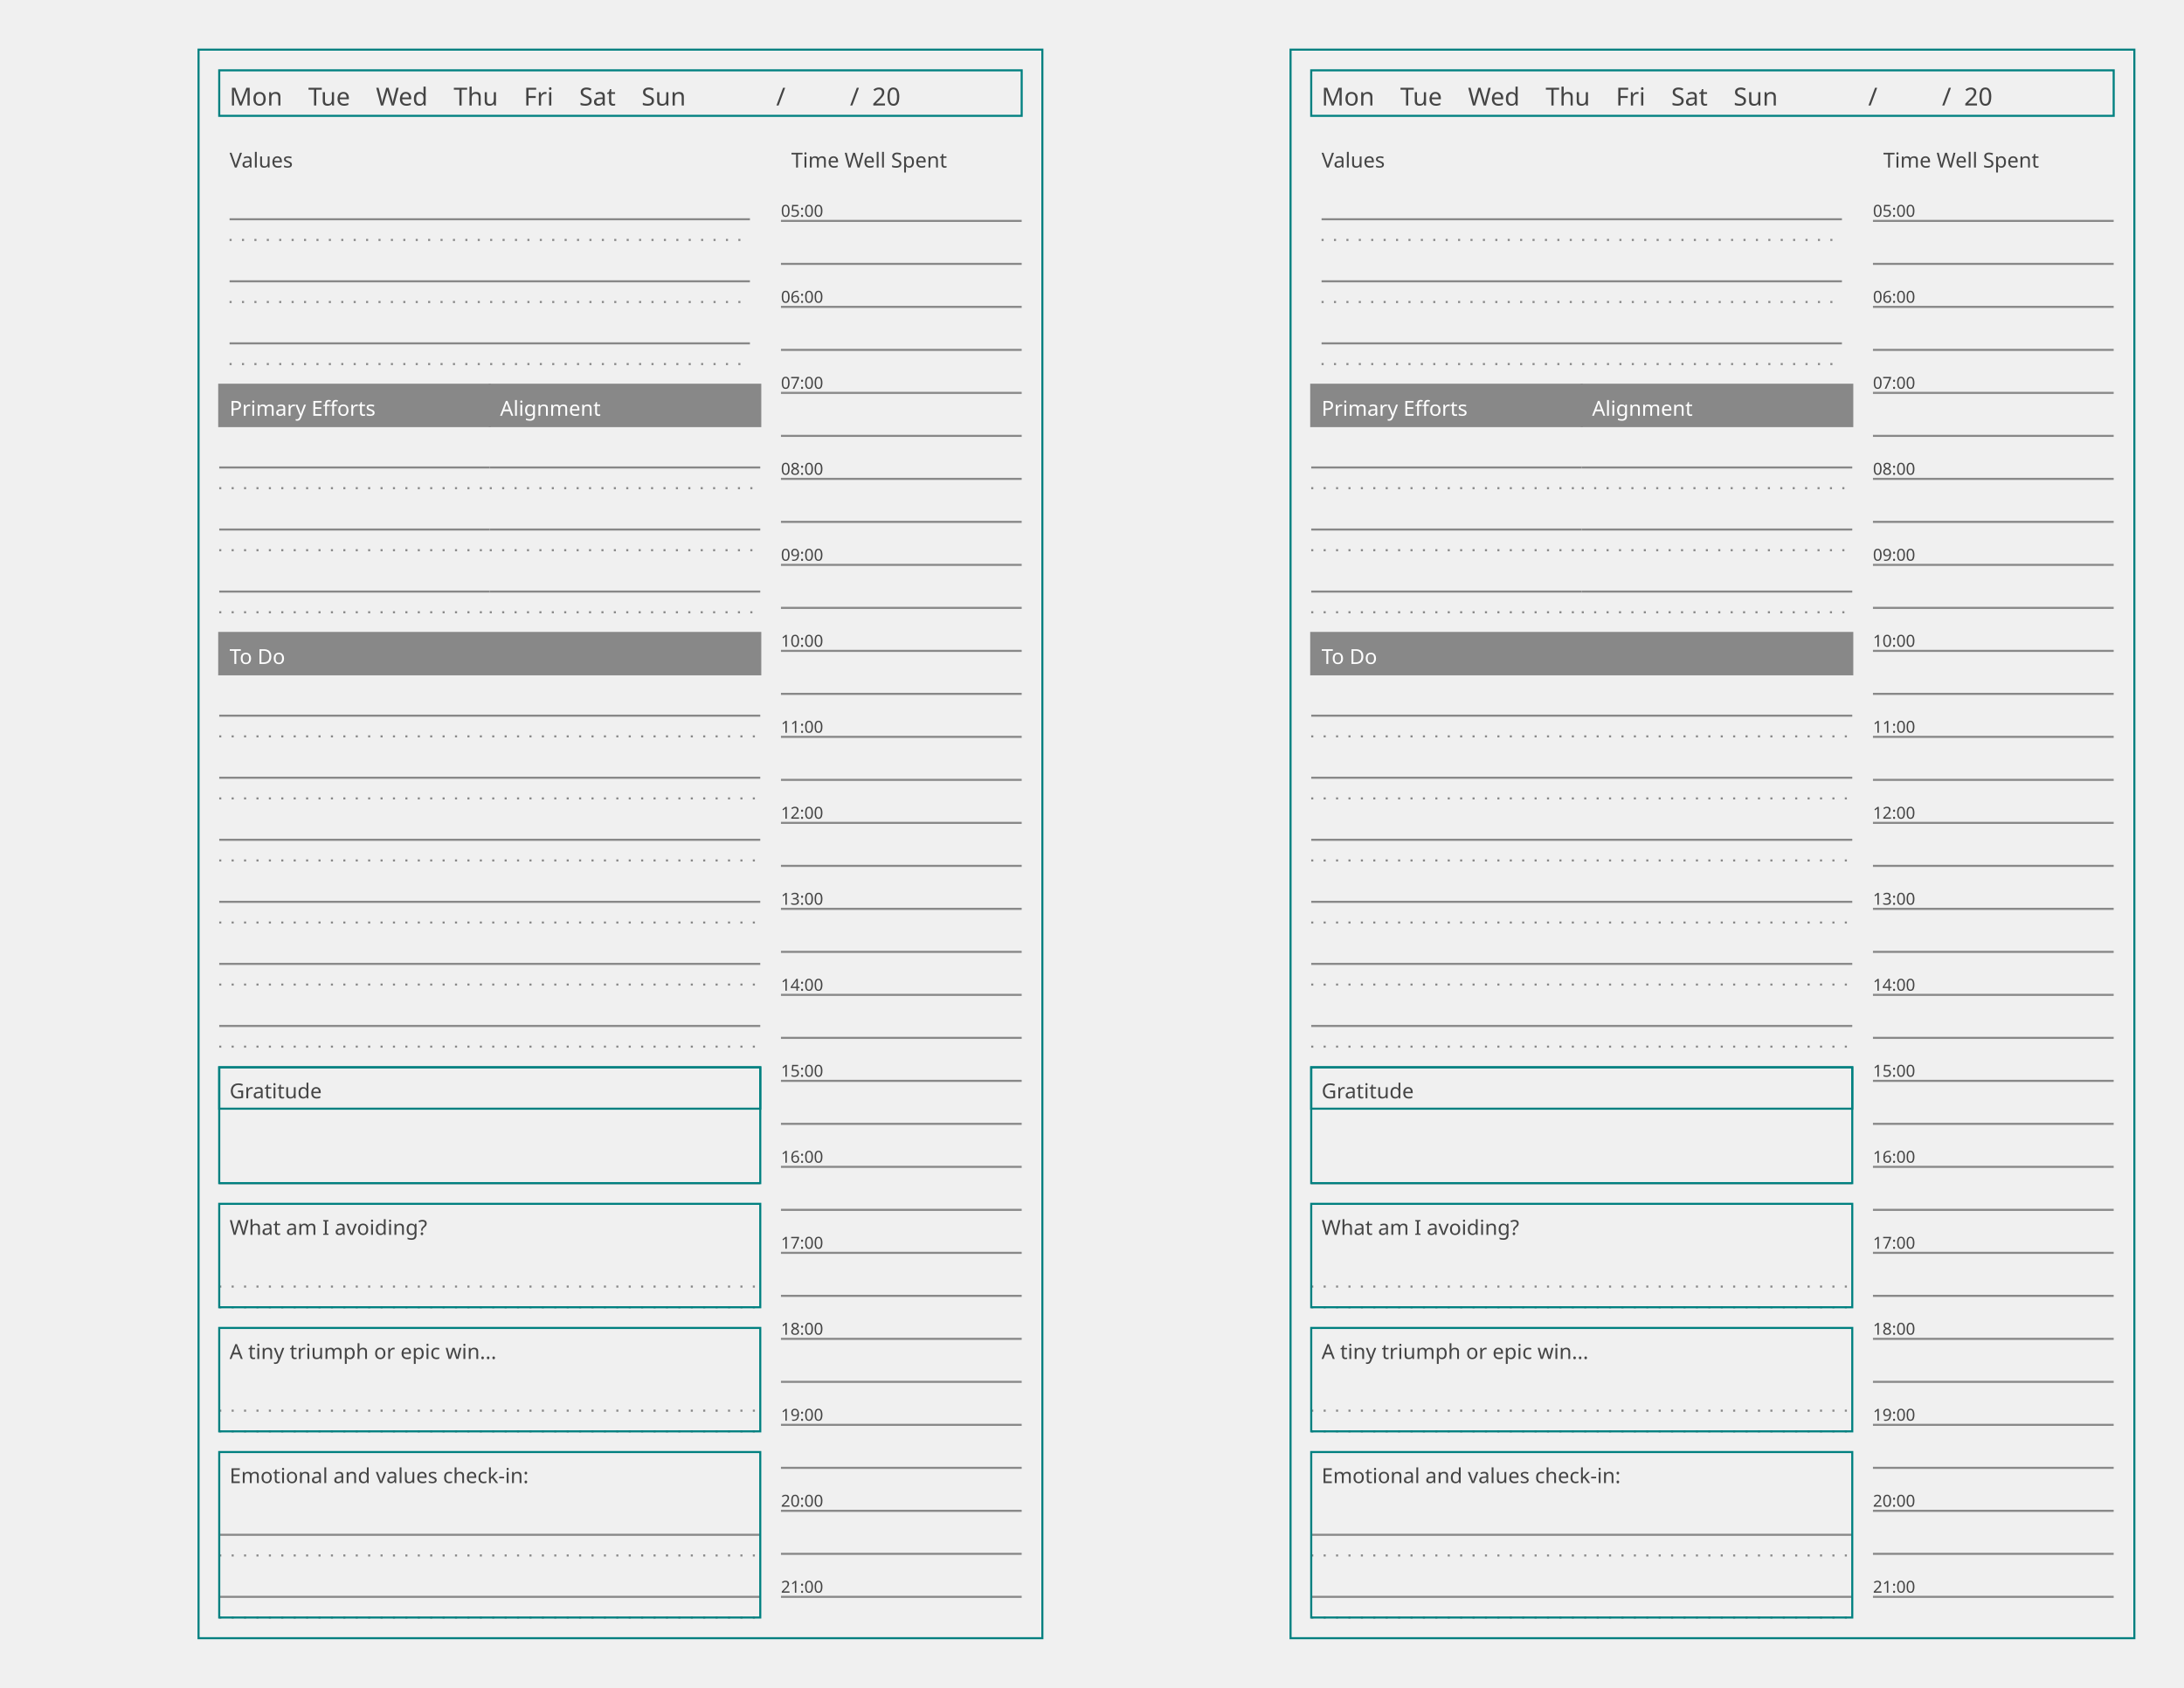
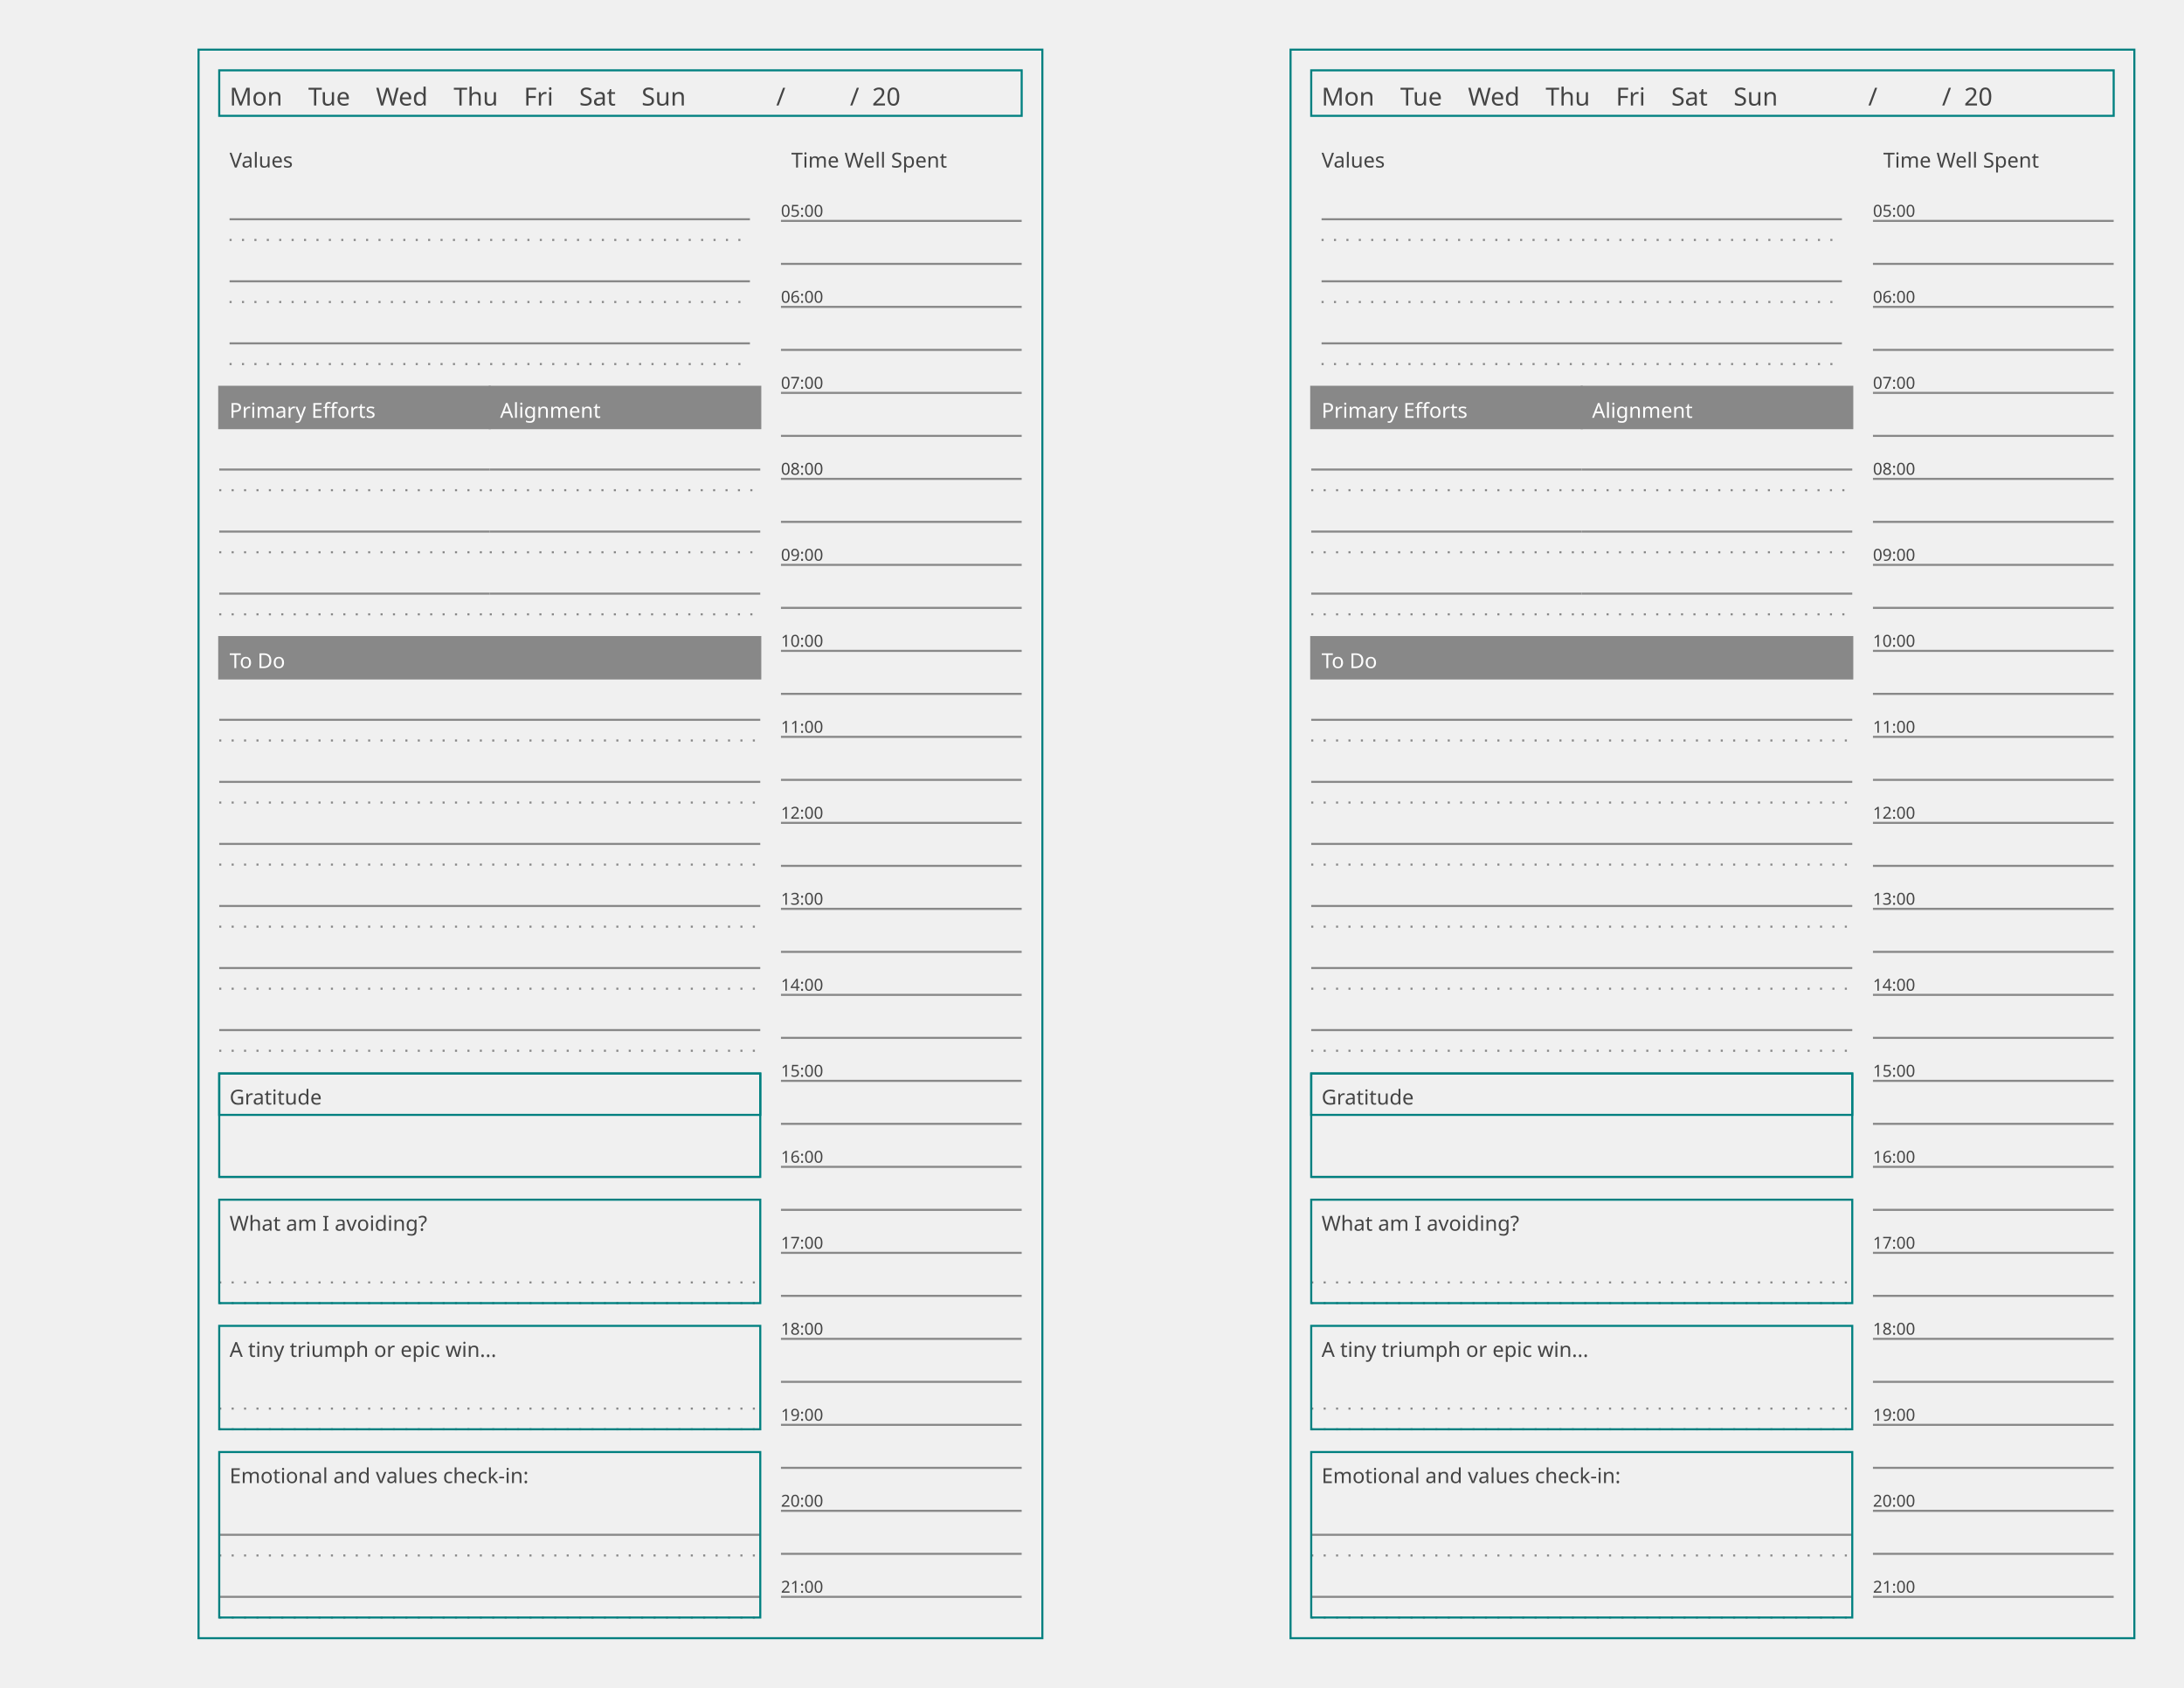
<svg xmlns="http://www.w3.org/2000/svg" baseProfile="tiny" height="8.5in" version="1.2" width="11in">
  <defs />
  <g transform="translate(96, 24.0)">
    <rect fill="none" height="768.0" stroke="#008080" width="408.0" x="0" y="0" />
    <g transform="translate(10, 10)">
      <rect fill="none" height="22" stroke="#008080" stroke-width="1" width="388.0" x="0" y="0" />
      <text alignment-baseline="text-after-edge" fill="#444444" font-family="Trebuchet MS" font-size="12" text-anchor="start" transform="translate(5,17)">Mon    Tue    Wed    Thu    Fri    Sat    Sun              /          /  20          </text>
    </g>
    <g transform="translate(10, 32)">
      <g transform="translate(0,10)">
        <g>
          <g transform="translate(0,0)">
            <text alignment-baseline="text-after-edge" fill="#444444" font-family="Ubuntu Mono" font-size="10" text-anchor="start" transform="translate(5,15)">Values</text>
          </g>
          <g transform="translate(0,20)">
            <g>
              <line stroke="#888888" stroke-dasharray="1,5" stroke-width="1" transform="translate(5,30.0)" x1="0" x2="251.6" y1="0" y2="0" />
              <line stroke="#888888" stroke-dasharray="1,5" stroke-width="1" transform="translate(5,60.0)" x1="0" x2="251.6" y1="0" y2="0" />
              <line stroke="#888888" stroke-dasharray="1,5" stroke-width="1" transform="translate(5,90.0)" x1="0" x2="251.6" y1="0" y2="0" />
            </g>
            <g>
              <line stroke="#888888" stroke-dasharray="1,0" stroke-width="1" transform="translate(5,20.0)" x1="0" x2="251.6" y1="0" y2="0" />
              <line stroke="#888888" stroke-dasharray="1,0" stroke-width="1" transform="translate(5,50.0)" x1="0" x2="251.6" y1="0" y2="0" />
              <line stroke="#888888" stroke-dasharray="1,0" stroke-width="1" transform="translate(5,80.0)" x1="0" x2="251.6" y1="0" y2="0" />
            </g>
          </g>
        </g>
      </g>
-       <g transform="translate(0,130)">
+       <g transform="translate(0,131.0)">
        <g>
          <g transform="translate(0,0)">
            <g>
              <g transform="translate(0,0)">
                <rect fill="#888888" height="20" stroke="#888888" stroke-width="1" width="130.8" x="0" y="0" />
                <text alignment-baseline="text-after-edge" fill="#ffffff" font-family="Trebuchet MS" font-size="10" text-anchor="start" transform="translate(5,15)">Primary Efforts</text>
              </g>
              <g transform="translate(0,20)">
                <g>
                  <line stroke="#888888" stroke-dasharray="1,5" stroke-width="1" transform="translate(0,30.0)" x1="0" x2="130.8" y1="0" y2="0" />
                  <line stroke="#888888" stroke-dasharray="1,5" stroke-width="1" transform="translate(0,60.0)" x1="0" x2="130.8" y1="0" y2="0" />
                  <line stroke="#888888" stroke-dasharray="1,5" stroke-width="1" transform="translate(0,90.0)" x1="0" x2="130.8" y1="0" y2="0" />
                </g>
                <g>
                  <line stroke="#888888" stroke-dasharray="1,0" stroke-width="1" transform="translate(0,20.0)" x1="0" x2="130.8" y1="0" y2="0" />
                  <line stroke="#888888" stroke-dasharray="1,0" stroke-width="1" transform="translate(0,50.0)" x1="0" x2="130.8" y1="0" y2="0" />
                  <line stroke="#888888" stroke-dasharray="1,0" stroke-width="1" transform="translate(0,80.0)" x1="0" x2="130.8" y1="0" y2="0" />
                </g>
              </g>
            </g>
          </g>
          <g transform="translate(130.8,0)">
            <g>
              <g transform="translate(0,0)">
                <rect fill="#888888" height="20" stroke="#888888" stroke-width="1" width="130.8" x="0" y="0" />
                <text alignment-baseline="text-after-edge" fill="#ffffff" font-family="Trebuchet MS" font-size="10" text-anchor="start" transform="translate(5,15)">Alignment</text>
              </g>
              <g transform="translate(0,20)">
                <g>
                  <line stroke="#888888" stroke-dasharray="1,5" stroke-width="1" transform="translate(0,30.0)" x1="0" x2="130.8" y1="0" y2="0" />
                  <line stroke="#888888" stroke-dasharray="1,5" stroke-width="1" transform="translate(0,60.0)" x1="0" x2="130.8" y1="0" y2="0" />
                  <line stroke="#888888" stroke-dasharray="1,5" stroke-width="1" transform="translate(0,90.0)" x1="0" x2="130.8" y1="0" y2="0" />
                </g>
                <g>
                  <line stroke="#888888" stroke-dasharray="1,0" stroke-width="1" transform="translate(0,20.0)" x1="0" x2="130.8" y1="0" y2="0" />
                  <line stroke="#888888" stroke-dasharray="1,0" stroke-width="1" transform="translate(0,50.0)" x1="0" x2="130.8" y1="0" y2="0" />
                  <line stroke="#888888" stroke-dasharray="1,0" stroke-width="1" transform="translate(0,80.0)" x1="0" x2="130.8" y1="0" y2="0" />
                </g>
              </g>
            </g>
          </g>
        </g>
      </g>
-       <g transform="translate(0,250)">
+       <g transform="translate(0,252.0)">
        <g>
          <g transform="translate(0,0)">
            <rect fill="#888888" height="20" stroke="#888888" stroke-width="1" width="261.6" x="0" y="0" />
            <text alignment-baseline="text-after-edge" fill="#ffffff" font-family="Ubuntu Mono" font-size="10" text-anchor="start" transform="translate(5,15)">To Do</text>
          </g>
          <g transform="translate(0,20)">
            <g>
              <line stroke="#888888" stroke-dasharray="1,5" stroke-width="1" transform="translate(0,30.0)" x1="0" x2="261.6" y1="0" y2="0" />
              <line stroke="#888888" stroke-dasharray="1,5" stroke-width="1" transform="translate(0,60.0)" x1="0" x2="261.6" y1="0" y2="0" />
              <line stroke="#888888" stroke-dasharray="1,5" stroke-width="1" transform="translate(0,90.0)" x1="0" x2="261.6" y1="0" y2="0" />
              <line stroke="#888888" stroke-dasharray="1,5" stroke-width="1" transform="translate(0,120.0)" x1="0" x2="261.6" y1="0" y2="0" />
              <line stroke="#888888" stroke-dasharray="1,5" stroke-width="1" transform="translate(0,150.0)" x1="0" x2="261.6" y1="0" y2="0" />
              <line stroke="#888888" stroke-dasharray="1,5" stroke-width="1" transform="translate(0,180.0)" x1="0" x2="261.6" y1="0" y2="0" />
            </g>
            <g>
              <line stroke="#888888" stroke-dasharray="1,0" stroke-width="1" transform="translate(0,20.0)" x1="0" x2="261.6" y1="0" y2="0" />
              <line stroke="#888888" stroke-dasharray="1,0" stroke-width="1" transform="translate(0,50.0)" x1="0" x2="261.6" y1="0" y2="0" />
              <line stroke="#888888" stroke-dasharray="1,0" stroke-width="1" transform="translate(0,80.0)" x1="0" x2="261.6" y1="0" y2="0" />
              <line stroke="#888888" stroke-dasharray="1,0" stroke-width="1" transform="translate(0,110.0)" x1="0" x2="261.6" y1="0" y2="0" />
              <line stroke="#888888" stroke-dasharray="1,0" stroke-width="1" transform="translate(0,140.0)" x1="0" x2="261.6" y1="0" y2="0" />
              <line stroke="#888888" stroke-dasharray="1,0" stroke-width="1" transform="translate(0,170.0)" x1="0" x2="261.6" y1="0" y2="0" />
            </g>
          </g>
        </g>
      </g>
-       <g transform="translate(0,460)">
+       <g transform="translate(0,463.0)">
        <g>
          <g transform="translate(0,0)">
            <rect fill="none" height="20" stroke="#008080" stroke-width="1" width="261.6" x="0" y="0" />
            <text alignment-baseline="text-after-edge" fill="#444444" font-family="Trebuchet MS" font-size="10" text-anchor="start" transform="translate(5,15)">Gratitude</text>
          </g>
          <g transform="translate(0,20)">
-             <line stroke="#888888" stroke-dasharray="1,0" stroke-width="1" transform="translate(0,36.0)" x1="0" x2="261.6" y1="0" y2="0" />
-           </g>
-         </g>
-         <rect fill="none" height="56.0" stroke="#008080" stroke-width="1" width="261.6" x="0" y="0" />
-       </g>
-       <g transform="translate(0,526.0)">
+             <line stroke="#888888" stroke-dasharray="1,0" stroke-width="1" transform="translate(0,30.0)" x1="0" x2="261.6" y1="0" y2="0" />
+           </g>
+         </g>
+         <rect fill="none" height="50" stroke="#008080" stroke-width="1" width="261.6" x="0" y="0" />
+       </g>
+       <g transform="translate(0,524.0)">
        <g>
          <g transform="translate(0,0)">
            <text alignment-baseline="text-after-edge" fill="#444444" font-family="Ubuntu Mono" font-size="10" text-anchor="start" transform="translate(5,15)">What am I avoiding?</text>
          </g>
          <g transform="translate(0,20)">
            <g>
              <line stroke="#888888" stroke-dasharray="1,5" stroke-width="1" transform="translate(0,30.0)" x1="0" x2="261.6" y1="0" y2="0" />
            </g>
            <g>
              <line stroke="#888888" stroke-dasharray="1,5" stroke-width="1" transform="translate(0,20.0)" x1="0" x2="261.6" y1="0" y2="0" />
            </g>
          </g>
        </g>
        <rect fill="none" height="50" stroke="#008080" stroke-width="1" width="261.6" x="0" y="0" />
      </g>
-       <g transform="translate(0,586.0)">
+       <g transform="translate(0,585.0)">
        <g>
          <g transform="translate(0,0)">
            <text alignment-baseline="text-after-edge" fill="#444444" font-family="Ubuntu Mono" font-size="10" text-anchor="start" transform="translate(5,15)">A tiny triumph or epic win...</text>
          </g>
          <g transform="translate(0,20)">
            <g>
              <line stroke="#888888" stroke-dasharray="1,5" stroke-width="1" transform="translate(0,30.0)" x1="0" x2="261.6" y1="0" y2="0" />
            </g>
            <g>
              <line stroke="#888888" stroke-dasharray="1,5" stroke-width="1" transform="translate(0,20.0)" x1="0" x2="261.6" y1="0" y2="0" />
            </g>
          </g>
        </g>
        <rect fill="none" height="50" stroke="#008080" stroke-width="1" width="261.6" x="0" y="0" />
      </g>
      <g transform="translate(0,646.0)">
        <g>
          <g transform="translate(0,0)">
            <text alignment-baseline="text-after-edge" fill="#444444" font-family="Ubuntu Mono" font-size="10" text-anchor="start" transform="translate(5,15)">Emotional and values check-in:</text>
          </g>
          <g transform="translate(0,20)">
            <g>
              <line stroke="#888888" stroke-dasharray="1,5" stroke-width="1" transform="translate(0,30.0)" x1="0" x2="261.6" y1="0" y2="0" />
              <line stroke="#888888" stroke-dasharray="1,5" stroke-width="1" transform="translate(0,60.0)" x1="0" x2="261.6" y1="0" y2="0" />
            </g>
            <g>
              <line stroke="#888888" stroke-dasharray="1,0" stroke-width="1" transform="translate(0,20.0)" x1="0" x2="261.6" y1="0" y2="0" />
              <line stroke="#888888" stroke-dasharray="1,0" stroke-width="1" transform="translate(0,50.0)" x1="0" x2="261.6" y1="0" y2="0" />
            </g>
          </g>
        </g>
        <rect fill="none" height="80" stroke="#008080" stroke-width="1" width="261.6" x="0" y="0" />
      </g>
    </g>
    <g transform="translate(281.6,32)">
      <g>
        <rect fill="none" height="20" stroke="none" width="116.4" x="0" y="10" />
        <text alignment-baseline="text-after-edge" fill="#444444" font-family="Ubuntu Mono" font-size="10" text-anchor="start" x="5" y="25">Time Well Spent</text>
      </g>
      <g>
        <text alignment-baseline="text-after-edge" fill="#444444" font-family="Ubuntu Mono" font-size="8" text-anchor="start" x="0" y="48.788">05:00</text>
        <line stroke="#888888" x1="0" x2="116.4" y1="50.788" y2="50.788" />
        <line stroke="#888888" x1="0" x2="116.4" y1="71.576" y2="71.576" />
        <text alignment-baseline="text-after-edge" fill="#444444" font-family="Ubuntu Mono" font-size="8" text-anchor="start" x="0" y="90.364">06:00</text>
        <line stroke="#888888" x1="0" x2="116.4" y1="92.364" y2="92.364" />
        <line stroke="#888888" x1="0" x2="116.4" y1="113.152" y2="113.152" />
        <text alignment-baseline="text-after-edge" fill="#444444" font-family="Ubuntu Mono" font-size="8" text-anchor="start" x="0" y="131.939">07:00</text>
        <line stroke="#888888" x1="0" x2="116.4" y1="133.939" y2="133.939" />
        <line stroke="#888888" x1="0" x2="116.4" y1="154.727" y2="154.727" />
        <text alignment-baseline="text-after-edge" fill="#444444" font-family="Ubuntu Mono" font-size="8" text-anchor="start" x="0" y="173.515">08:00</text>
        <line stroke="#888888" x1="0" x2="116.4" y1="175.515" y2="175.515" />
        <line stroke="#888888" x1="0" x2="116.4" y1="196.303" y2="196.303" />
        <text alignment-baseline="text-after-edge" fill="#444444" font-family="Ubuntu Mono" font-size="8" text-anchor="start" x="0" y="215.091">09:00</text>
        <line stroke="#888888" x1="0" x2="116.4" y1="217.091" y2="217.091" />
        <line stroke="#888888" x1="0" x2="116.4" y1="237.879" y2="237.879" />
        <text alignment-baseline="text-after-edge" fill="#444444" font-family="Ubuntu Mono" font-size="8" text-anchor="start" x="0" y="256.667">10:00</text>
        <line stroke="#888888" x1="0" x2="116.4" y1="258.667" y2="258.667" />
        <line stroke="#888888" x1="0" x2="116.4" y1="279.455" y2="279.455" />
        <text alignment-baseline="text-after-edge" fill="#444444" font-family="Ubuntu Mono" font-size="8" text-anchor="start" x="0" y="298.242">11:00</text>
        <line stroke="#888888" x1="0" x2="116.4" y1="300.242" y2="300.242" />
        <line stroke="#888888" x1="0" x2="116.4" y1="321.03" y2="321.03" />
        <text alignment-baseline="text-after-edge" fill="#444444" font-family="Ubuntu Mono" font-size="8" text-anchor="start" x="0" y="339.818">12:00</text>
        <line stroke="#888888" x1="0" x2="116.4" y1="341.818" y2="341.818" />
        <line stroke="#888888" x1="0" x2="116.4" y1="362.606" y2="362.606" />
        <text alignment-baseline="text-after-edge" fill="#444444" font-family="Ubuntu Mono" font-size="8" text-anchor="start" x="0" y="381.394">13:00</text>
        <line stroke="#888888" x1="0" x2="116.4" y1="383.394" y2="383.394" />
        <line stroke="#888888" x1="0" x2="116.4" y1="404.182" y2="404.182" />
        <text alignment-baseline="text-after-edge" fill="#444444" font-family="Ubuntu Mono" font-size="8" text-anchor="start" x="0" y="422.97">14:00</text>
        <line stroke="#888888" x1="0" x2="116.4" y1="424.97" y2="424.97" />
        <line stroke="#888888" x1="0" x2="116.4" y1="445.758" y2="445.758" />
        <text alignment-baseline="text-after-edge" fill="#444444" font-family="Ubuntu Mono" font-size="8" text-anchor="start" x="0" y="464.545">15:00</text>
        <line stroke="#888888" x1="0" x2="116.4" y1="466.545" y2="466.545" />
        <line stroke="#888888" x1="0" x2="116.4" y1="487.333" y2="487.333" />
        <text alignment-baseline="text-after-edge" fill="#444444" font-family="Ubuntu Mono" font-size="8" text-anchor="start" x="0" y="506.121">16:00</text>
        <line stroke="#888888" x1="0" x2="116.4" y1="508.121" y2="508.121" />
        <line stroke="#888888" x1="0" x2="116.4" y1="528.909" y2="528.909" />
        <text alignment-baseline="text-after-edge" fill="#444444" font-family="Ubuntu Mono" font-size="8" text-anchor="start" x="0" y="547.697">17:00</text>
        <line stroke="#888888" x1="0" x2="116.4" y1="549.697" y2="549.697" />
        <line stroke="#888888" x1="0" x2="116.4" y1="570.485" y2="570.485" />
        <text alignment-baseline="text-after-edge" fill="#444444" font-family="Ubuntu Mono" font-size="8" text-anchor="start" x="0" y="589.273">18:00</text>
        <line stroke="#888888" x1="0" x2="116.4" y1="591.273" y2="591.273" />
        <line stroke="#888888" x1="0" x2="116.4" y1="612.061" y2="612.061" />
        <text alignment-baseline="text-after-edge" fill="#444444" font-family="Ubuntu Mono" font-size="8" text-anchor="start" x="0" y="630.848">19:00</text>
        <line stroke="#888888" x1="0" x2="116.4" y1="632.848" y2="632.848" />
        <line stroke="#888888" x1="0" x2="116.4" y1="653.636" y2="653.636" />
        <text alignment-baseline="text-after-edge" fill="#444444" font-family="Ubuntu Mono" font-size="8" text-anchor="start" x="0" y="672.424">20:00</text>
        <line stroke="#888888" x1="0" x2="116.4" y1="674.424" y2="674.424" />
        <line stroke="#888888" x1="0" x2="116.4" y1="695.212" y2="695.212" />
        <text alignment-baseline="text-after-edge" fill="#444444" font-family="Ubuntu Mono" font-size="8" text-anchor="start" x="0" y="714.0">21:00</text>
        <line stroke="#888888" x1="0" x2="116.4" y1="716.0" y2="716.0" />
      </g>
    </g>
  </g>
  <g transform="translate(624.0, 24.0)">
    <rect fill="none" height="768.0" stroke="#008080" width="408.0" x="0" y="0" />
    <g transform="translate(10, 10)">
      <rect fill="none" height="22" stroke="#008080" stroke-width="1" width="388.0" x="0" y="0" />
      <text alignment-baseline="text-after-edge" fill="#444444" font-family="Trebuchet MS" font-size="12" text-anchor="start" transform="translate(5,17)">Mon    Tue    Wed    Thu    Fri    Sat    Sun              /          /  20          </text>
    </g>
    <g transform="translate(10, 32)">
      <g transform="translate(0,10)">
        <g>
          <g transform="translate(0,0)">
            <text alignment-baseline="text-after-edge" fill="#444444" font-family="Ubuntu Mono" font-size="10" text-anchor="start" transform="translate(5,15)">Values</text>
          </g>
          <g transform="translate(0,20)">
            <g>
              <line stroke="#888888" stroke-dasharray="1,5" stroke-width="1" transform="translate(5,30.0)" x1="0" x2="251.6" y1="0" y2="0" />
              <line stroke="#888888" stroke-dasharray="1,5" stroke-width="1" transform="translate(5,60.0)" x1="0" x2="251.6" y1="0" y2="0" />
              <line stroke="#888888" stroke-dasharray="1,5" stroke-width="1" transform="translate(5,90.0)" x1="0" x2="251.6" y1="0" y2="0" />
            </g>
            <g>
              <line stroke="#888888" stroke-dasharray="1,0" stroke-width="1" transform="translate(5,20.0)" x1="0" x2="251.6" y1="0" y2="0" />
              <line stroke="#888888" stroke-dasharray="1,0" stroke-width="1" transform="translate(5,50.0)" x1="0" x2="251.6" y1="0" y2="0" />
              <line stroke="#888888" stroke-dasharray="1,0" stroke-width="1" transform="translate(5,80.0)" x1="0" x2="251.6" y1="0" y2="0" />
            </g>
          </g>
        </g>
      </g>
-       <g transform="translate(0,130)">
+       <g transform="translate(0,131.0)">
        <g>
          <g transform="translate(0,0)">
            <g>
              <g transform="translate(0,0)">
                <rect fill="#888888" height="20" stroke="#888888" stroke-width="1" width="130.8" x="0" y="0" />
                <text alignment-baseline="text-after-edge" fill="#ffffff" font-family="Trebuchet MS" font-size="10" text-anchor="start" transform="translate(5,15)">Primary Efforts</text>
              </g>
              <g transform="translate(0,20)">
                <g>
                  <line stroke="#888888" stroke-dasharray="1,5" stroke-width="1" transform="translate(0,30.0)" x1="0" x2="130.8" y1="0" y2="0" />
                  <line stroke="#888888" stroke-dasharray="1,5" stroke-width="1" transform="translate(0,60.0)" x1="0" x2="130.8" y1="0" y2="0" />
                  <line stroke="#888888" stroke-dasharray="1,5" stroke-width="1" transform="translate(0,90.0)" x1="0" x2="130.8" y1="0" y2="0" />
                </g>
                <g>
                  <line stroke="#888888" stroke-dasharray="1,0" stroke-width="1" transform="translate(0,20.0)" x1="0" x2="130.8" y1="0" y2="0" />
                  <line stroke="#888888" stroke-dasharray="1,0" stroke-width="1" transform="translate(0,50.0)" x1="0" x2="130.8" y1="0" y2="0" />
                  <line stroke="#888888" stroke-dasharray="1,0" stroke-width="1" transform="translate(0,80.0)" x1="0" x2="130.8" y1="0" y2="0" />
                </g>
              </g>
            </g>
          </g>
          <g transform="translate(130.8,0)">
            <g>
              <g transform="translate(0,0)">
                <rect fill="#888888" height="20" stroke="#888888" stroke-width="1" width="130.8" x="0" y="0" />
                <text alignment-baseline="text-after-edge" fill="#ffffff" font-family="Trebuchet MS" font-size="10" text-anchor="start" transform="translate(5,15)">Alignment</text>
              </g>
              <g transform="translate(0,20)">
                <g>
                  <line stroke="#888888" stroke-dasharray="1,5" stroke-width="1" transform="translate(0,30.0)" x1="0" x2="130.8" y1="0" y2="0" />
                  <line stroke="#888888" stroke-dasharray="1,5" stroke-width="1" transform="translate(0,60.0)" x1="0" x2="130.8" y1="0" y2="0" />
                  <line stroke="#888888" stroke-dasharray="1,5" stroke-width="1" transform="translate(0,90.0)" x1="0" x2="130.8" y1="0" y2="0" />
                </g>
                <g>
                  <line stroke="#888888" stroke-dasharray="1,0" stroke-width="1" transform="translate(0,20.0)" x1="0" x2="130.8" y1="0" y2="0" />
                  <line stroke="#888888" stroke-dasharray="1,0" stroke-width="1" transform="translate(0,50.0)" x1="0" x2="130.8" y1="0" y2="0" />
                  <line stroke="#888888" stroke-dasharray="1,0" stroke-width="1" transform="translate(0,80.0)" x1="0" x2="130.8" y1="0" y2="0" />
                </g>
              </g>
            </g>
          </g>
        </g>
      </g>
-       <g transform="translate(0,250)">
+       <g transform="translate(0,252.0)">
        <g>
          <g transform="translate(0,0)">
            <rect fill="#888888" height="20" stroke="#888888" stroke-width="1" width="261.6" x="0" y="0" />
            <text alignment-baseline="text-after-edge" fill="#ffffff" font-family="Ubuntu Mono" font-size="10" text-anchor="start" transform="translate(5,15)">To Do</text>
          </g>
          <g transform="translate(0,20)">
            <g>
              <line stroke="#888888" stroke-dasharray="1,5" stroke-width="1" transform="translate(0,30.0)" x1="0" x2="261.6" y1="0" y2="0" />
              <line stroke="#888888" stroke-dasharray="1,5" stroke-width="1" transform="translate(0,60.0)" x1="0" x2="261.6" y1="0" y2="0" />
              <line stroke="#888888" stroke-dasharray="1,5" stroke-width="1" transform="translate(0,90.0)" x1="0" x2="261.6" y1="0" y2="0" />
              <line stroke="#888888" stroke-dasharray="1,5" stroke-width="1" transform="translate(0,120.0)" x1="0" x2="261.6" y1="0" y2="0" />
              <line stroke="#888888" stroke-dasharray="1,5" stroke-width="1" transform="translate(0,150.0)" x1="0" x2="261.6" y1="0" y2="0" />
              <line stroke="#888888" stroke-dasharray="1,5" stroke-width="1" transform="translate(0,180.0)" x1="0" x2="261.6" y1="0" y2="0" />
            </g>
            <g>
              <line stroke="#888888" stroke-dasharray="1,0" stroke-width="1" transform="translate(0,20.0)" x1="0" x2="261.6" y1="0" y2="0" />
              <line stroke="#888888" stroke-dasharray="1,0" stroke-width="1" transform="translate(0,50.0)" x1="0" x2="261.6" y1="0" y2="0" />
              <line stroke="#888888" stroke-dasharray="1,0" stroke-width="1" transform="translate(0,80.0)" x1="0" x2="261.6" y1="0" y2="0" />
              <line stroke="#888888" stroke-dasharray="1,0" stroke-width="1" transform="translate(0,110.0)" x1="0" x2="261.6" y1="0" y2="0" />
              <line stroke="#888888" stroke-dasharray="1,0" stroke-width="1" transform="translate(0,140.0)" x1="0" x2="261.6" y1="0" y2="0" />
              <line stroke="#888888" stroke-dasharray="1,0" stroke-width="1" transform="translate(0,170.0)" x1="0" x2="261.6" y1="0" y2="0" />
            </g>
          </g>
        </g>
      </g>
-       <g transform="translate(0,460)">
+       <g transform="translate(0,463.0)">
        <g>
          <g transform="translate(0,0)">
            <rect fill="none" height="20" stroke="#008080" stroke-width="1" width="261.6" x="0" y="0" />
            <text alignment-baseline="text-after-edge" fill="#444444" font-family="Trebuchet MS" font-size="10" text-anchor="start" transform="translate(5,15)">Gratitude</text>
          </g>
          <g transform="translate(0,20)">
-             <line stroke="#888888" stroke-dasharray="1,0" stroke-width="1" transform="translate(0,36.0)" x1="0" x2="261.6" y1="0" y2="0" />
-           </g>
-         </g>
-         <rect fill="none" height="56.0" stroke="#008080" stroke-width="1" width="261.6" x="0" y="0" />
-       </g>
-       <g transform="translate(0,526.0)">
+             <line stroke="#888888" stroke-dasharray="1,0" stroke-width="1" transform="translate(0,30.0)" x1="0" x2="261.6" y1="0" y2="0" />
+           </g>
+         </g>
+         <rect fill="none" height="50" stroke="#008080" stroke-width="1" width="261.6" x="0" y="0" />
+       </g>
+       <g transform="translate(0,524.0)">
        <g>
          <g transform="translate(0,0)">
            <text alignment-baseline="text-after-edge" fill="#444444" font-family="Ubuntu Mono" font-size="10" text-anchor="start" transform="translate(5,15)">What am I avoiding?</text>
          </g>
          <g transform="translate(0,20)">
            <g>
              <line stroke="#888888" stroke-dasharray="1,5" stroke-width="1" transform="translate(0,30.0)" x1="0" x2="261.6" y1="0" y2="0" />
            </g>
            <g>
              <line stroke="#888888" stroke-dasharray="1,5" stroke-width="1" transform="translate(0,20.0)" x1="0" x2="261.6" y1="0" y2="0" />
            </g>
          </g>
        </g>
        <rect fill="none" height="50" stroke="#008080" stroke-width="1" width="261.6" x="0" y="0" />
      </g>
-       <g transform="translate(0,586.0)">
+       <g transform="translate(0,585.0)">
        <g>
          <g transform="translate(0,0)">
            <text alignment-baseline="text-after-edge" fill="#444444" font-family="Ubuntu Mono" font-size="10" text-anchor="start" transform="translate(5,15)">A tiny triumph or epic win...</text>
          </g>
          <g transform="translate(0,20)">
            <g>
              <line stroke="#888888" stroke-dasharray="1,5" stroke-width="1" transform="translate(0,30.0)" x1="0" x2="261.6" y1="0" y2="0" />
            </g>
            <g>
              <line stroke="#888888" stroke-dasharray="1,5" stroke-width="1" transform="translate(0,20.0)" x1="0" x2="261.6" y1="0" y2="0" />
            </g>
          </g>
        </g>
        <rect fill="none" height="50" stroke="#008080" stroke-width="1" width="261.6" x="0" y="0" />
      </g>
      <g transform="translate(0,646.0)">
        <g>
          <g transform="translate(0,0)">
            <text alignment-baseline="text-after-edge" fill="#444444" font-family="Ubuntu Mono" font-size="10" text-anchor="start" transform="translate(5,15)">Emotional and values check-in:</text>
          </g>
          <g transform="translate(0,20)">
            <g>
              <line stroke="#888888" stroke-dasharray="1,5" stroke-width="1" transform="translate(0,30.0)" x1="0" x2="261.6" y1="0" y2="0" />
              <line stroke="#888888" stroke-dasharray="1,5" stroke-width="1" transform="translate(0,60.0)" x1="0" x2="261.6" y1="0" y2="0" />
            </g>
            <g>
              <line stroke="#888888" stroke-dasharray="1,0" stroke-width="1" transform="translate(0,20.0)" x1="0" x2="261.6" y1="0" y2="0" />
              <line stroke="#888888" stroke-dasharray="1,0" stroke-width="1" transform="translate(0,50.0)" x1="0" x2="261.6" y1="0" y2="0" />
            </g>
          </g>
        </g>
        <rect fill="none" height="80" stroke="#008080" stroke-width="1" width="261.6" x="0" y="0" />
      </g>
    </g>
    <g transform="translate(281.6,32)">
      <g>
        <rect fill="none" height="20" stroke="none" width="116.4" x="0" y="10" />
        <text alignment-baseline="text-after-edge" fill="#444444" font-family="Ubuntu Mono" font-size="10" text-anchor="start" x="5" y="25">Time Well Spent</text>
      </g>
      <g>
        <text alignment-baseline="text-after-edge" fill="#444444" font-family="Ubuntu Mono" font-size="8" text-anchor="start" x="0" y="48.788">05:00</text>
        <line stroke="#888888" x1="0" x2="116.4" y1="50.788" y2="50.788" />
        <line stroke="#888888" x1="0" x2="116.4" y1="71.576" y2="71.576" />
        <text alignment-baseline="text-after-edge" fill="#444444" font-family="Ubuntu Mono" font-size="8" text-anchor="start" x="0" y="90.364">06:00</text>
        <line stroke="#888888" x1="0" x2="116.4" y1="92.364" y2="92.364" />
        <line stroke="#888888" x1="0" x2="116.4" y1="113.152" y2="113.152" />
        <text alignment-baseline="text-after-edge" fill="#444444" font-family="Ubuntu Mono" font-size="8" text-anchor="start" x="0" y="131.939">07:00</text>
        <line stroke="#888888" x1="0" x2="116.4" y1="133.939" y2="133.939" />
        <line stroke="#888888" x1="0" x2="116.4" y1="154.727" y2="154.727" />
        <text alignment-baseline="text-after-edge" fill="#444444" font-family="Ubuntu Mono" font-size="8" text-anchor="start" x="0" y="173.515">08:00</text>
        <line stroke="#888888" x1="0" x2="116.4" y1="175.515" y2="175.515" />
        <line stroke="#888888" x1="0" x2="116.4" y1="196.303" y2="196.303" />
        <text alignment-baseline="text-after-edge" fill="#444444" font-family="Ubuntu Mono" font-size="8" text-anchor="start" x="0" y="215.091">09:00</text>
        <line stroke="#888888" x1="0" x2="116.4" y1="217.091" y2="217.091" />
        <line stroke="#888888" x1="0" x2="116.4" y1="237.879" y2="237.879" />
        <text alignment-baseline="text-after-edge" fill="#444444" font-family="Ubuntu Mono" font-size="8" text-anchor="start" x="0" y="256.667">10:00</text>
        <line stroke="#888888" x1="0" x2="116.4" y1="258.667" y2="258.667" />
        <line stroke="#888888" x1="0" x2="116.4" y1="279.455" y2="279.455" />
        <text alignment-baseline="text-after-edge" fill="#444444" font-family="Ubuntu Mono" font-size="8" text-anchor="start" x="0" y="298.242">11:00</text>
        <line stroke="#888888" x1="0" x2="116.4" y1="300.242" y2="300.242" />
        <line stroke="#888888" x1="0" x2="116.4" y1="321.03" y2="321.03" />
        <text alignment-baseline="text-after-edge" fill="#444444" font-family="Ubuntu Mono" font-size="8" text-anchor="start" x="0" y="339.818">12:00</text>
        <line stroke="#888888" x1="0" x2="116.4" y1="341.818" y2="341.818" />
        <line stroke="#888888" x1="0" x2="116.4" y1="362.606" y2="362.606" />
        <text alignment-baseline="text-after-edge" fill="#444444" font-family="Ubuntu Mono" font-size="8" text-anchor="start" x="0" y="381.394">13:00</text>
        <line stroke="#888888" x1="0" x2="116.4" y1="383.394" y2="383.394" />
        <line stroke="#888888" x1="0" x2="116.4" y1="404.182" y2="404.182" />
        <text alignment-baseline="text-after-edge" fill="#444444" font-family="Ubuntu Mono" font-size="8" text-anchor="start" x="0" y="422.97">14:00</text>
        <line stroke="#888888" x1="0" x2="116.4" y1="424.97" y2="424.97" />
        <line stroke="#888888" x1="0" x2="116.4" y1="445.758" y2="445.758" />
        <text alignment-baseline="text-after-edge" fill="#444444" font-family="Ubuntu Mono" font-size="8" text-anchor="start" x="0" y="464.545">15:00</text>
        <line stroke="#888888" x1="0" x2="116.4" y1="466.545" y2="466.545" />
        <line stroke="#888888" x1="0" x2="116.4" y1="487.333" y2="487.333" />
        <text alignment-baseline="text-after-edge" fill="#444444" font-family="Ubuntu Mono" font-size="8" text-anchor="start" x="0" y="506.121">16:00</text>
        <line stroke="#888888" x1="0" x2="116.4" y1="508.121" y2="508.121" />
        <line stroke="#888888" x1="0" x2="116.4" y1="528.909" y2="528.909" />
        <text alignment-baseline="text-after-edge" fill="#444444" font-family="Ubuntu Mono" font-size="8" text-anchor="start" x="0" y="547.697">17:00</text>
        <line stroke="#888888" x1="0" x2="116.4" y1="549.697" y2="549.697" />
        <line stroke="#888888" x1="0" x2="116.4" y1="570.485" y2="570.485" />
        <text alignment-baseline="text-after-edge" fill="#444444" font-family="Ubuntu Mono" font-size="8" text-anchor="start" x="0" y="589.273">18:00</text>
        <line stroke="#888888" x1="0" x2="116.4" y1="591.273" y2="591.273" />
        <line stroke="#888888" x1="0" x2="116.4" y1="612.061" y2="612.061" />
        <text alignment-baseline="text-after-edge" fill="#444444" font-family="Ubuntu Mono" font-size="8" text-anchor="start" x="0" y="630.848">19:00</text>
        <line stroke="#888888" x1="0" x2="116.4" y1="632.848" y2="632.848" />
        <line stroke="#888888" x1="0" x2="116.4" y1="653.636" y2="653.636" />
        <text alignment-baseline="text-after-edge" fill="#444444" font-family="Ubuntu Mono" font-size="8" text-anchor="start" x="0" y="672.424">20:00</text>
        <line stroke="#888888" x1="0" x2="116.4" y1="674.424" y2="674.424" />
        <line stroke="#888888" x1="0" x2="116.4" y1="695.212" y2="695.212" />
        <text alignment-baseline="text-after-edge" fill="#444444" font-family="Ubuntu Mono" font-size="8" text-anchor="start" x="0" y="714.0">21:00</text>
        <line stroke="#888888" x1="0" x2="116.4" y1="716.0" y2="716.0" />
      </g>
    </g>
  </g>
</svg>
